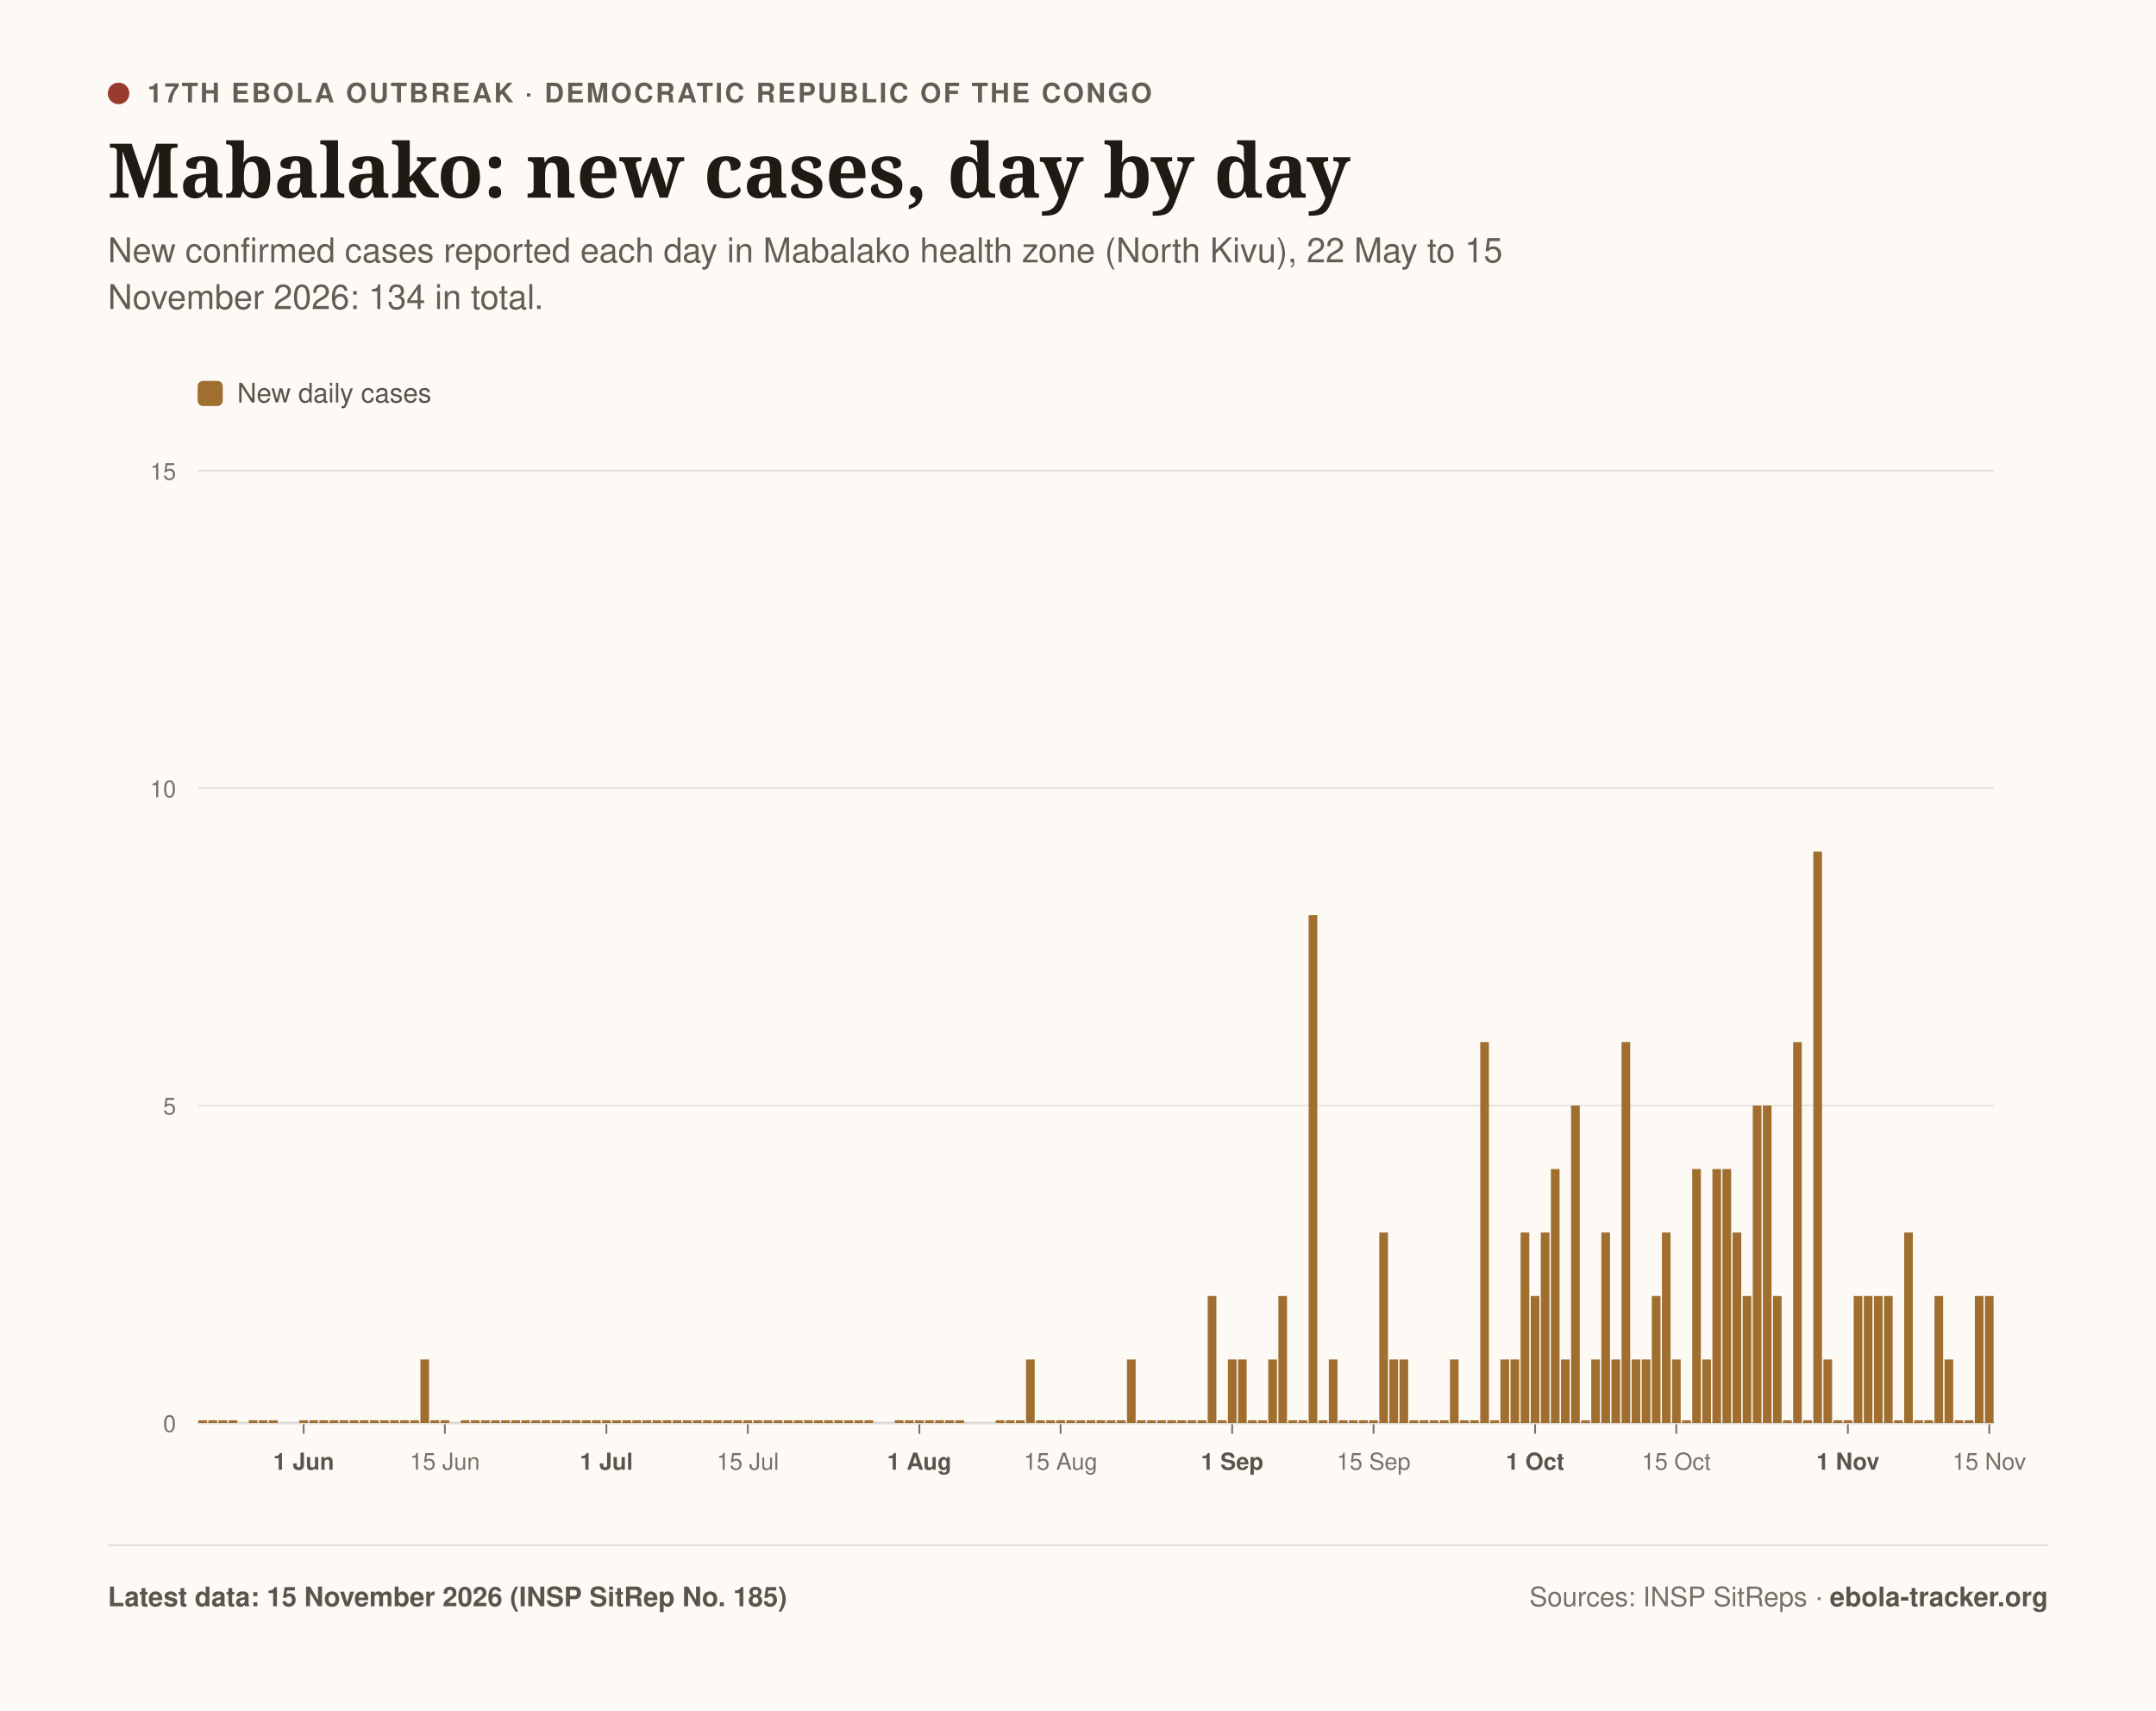
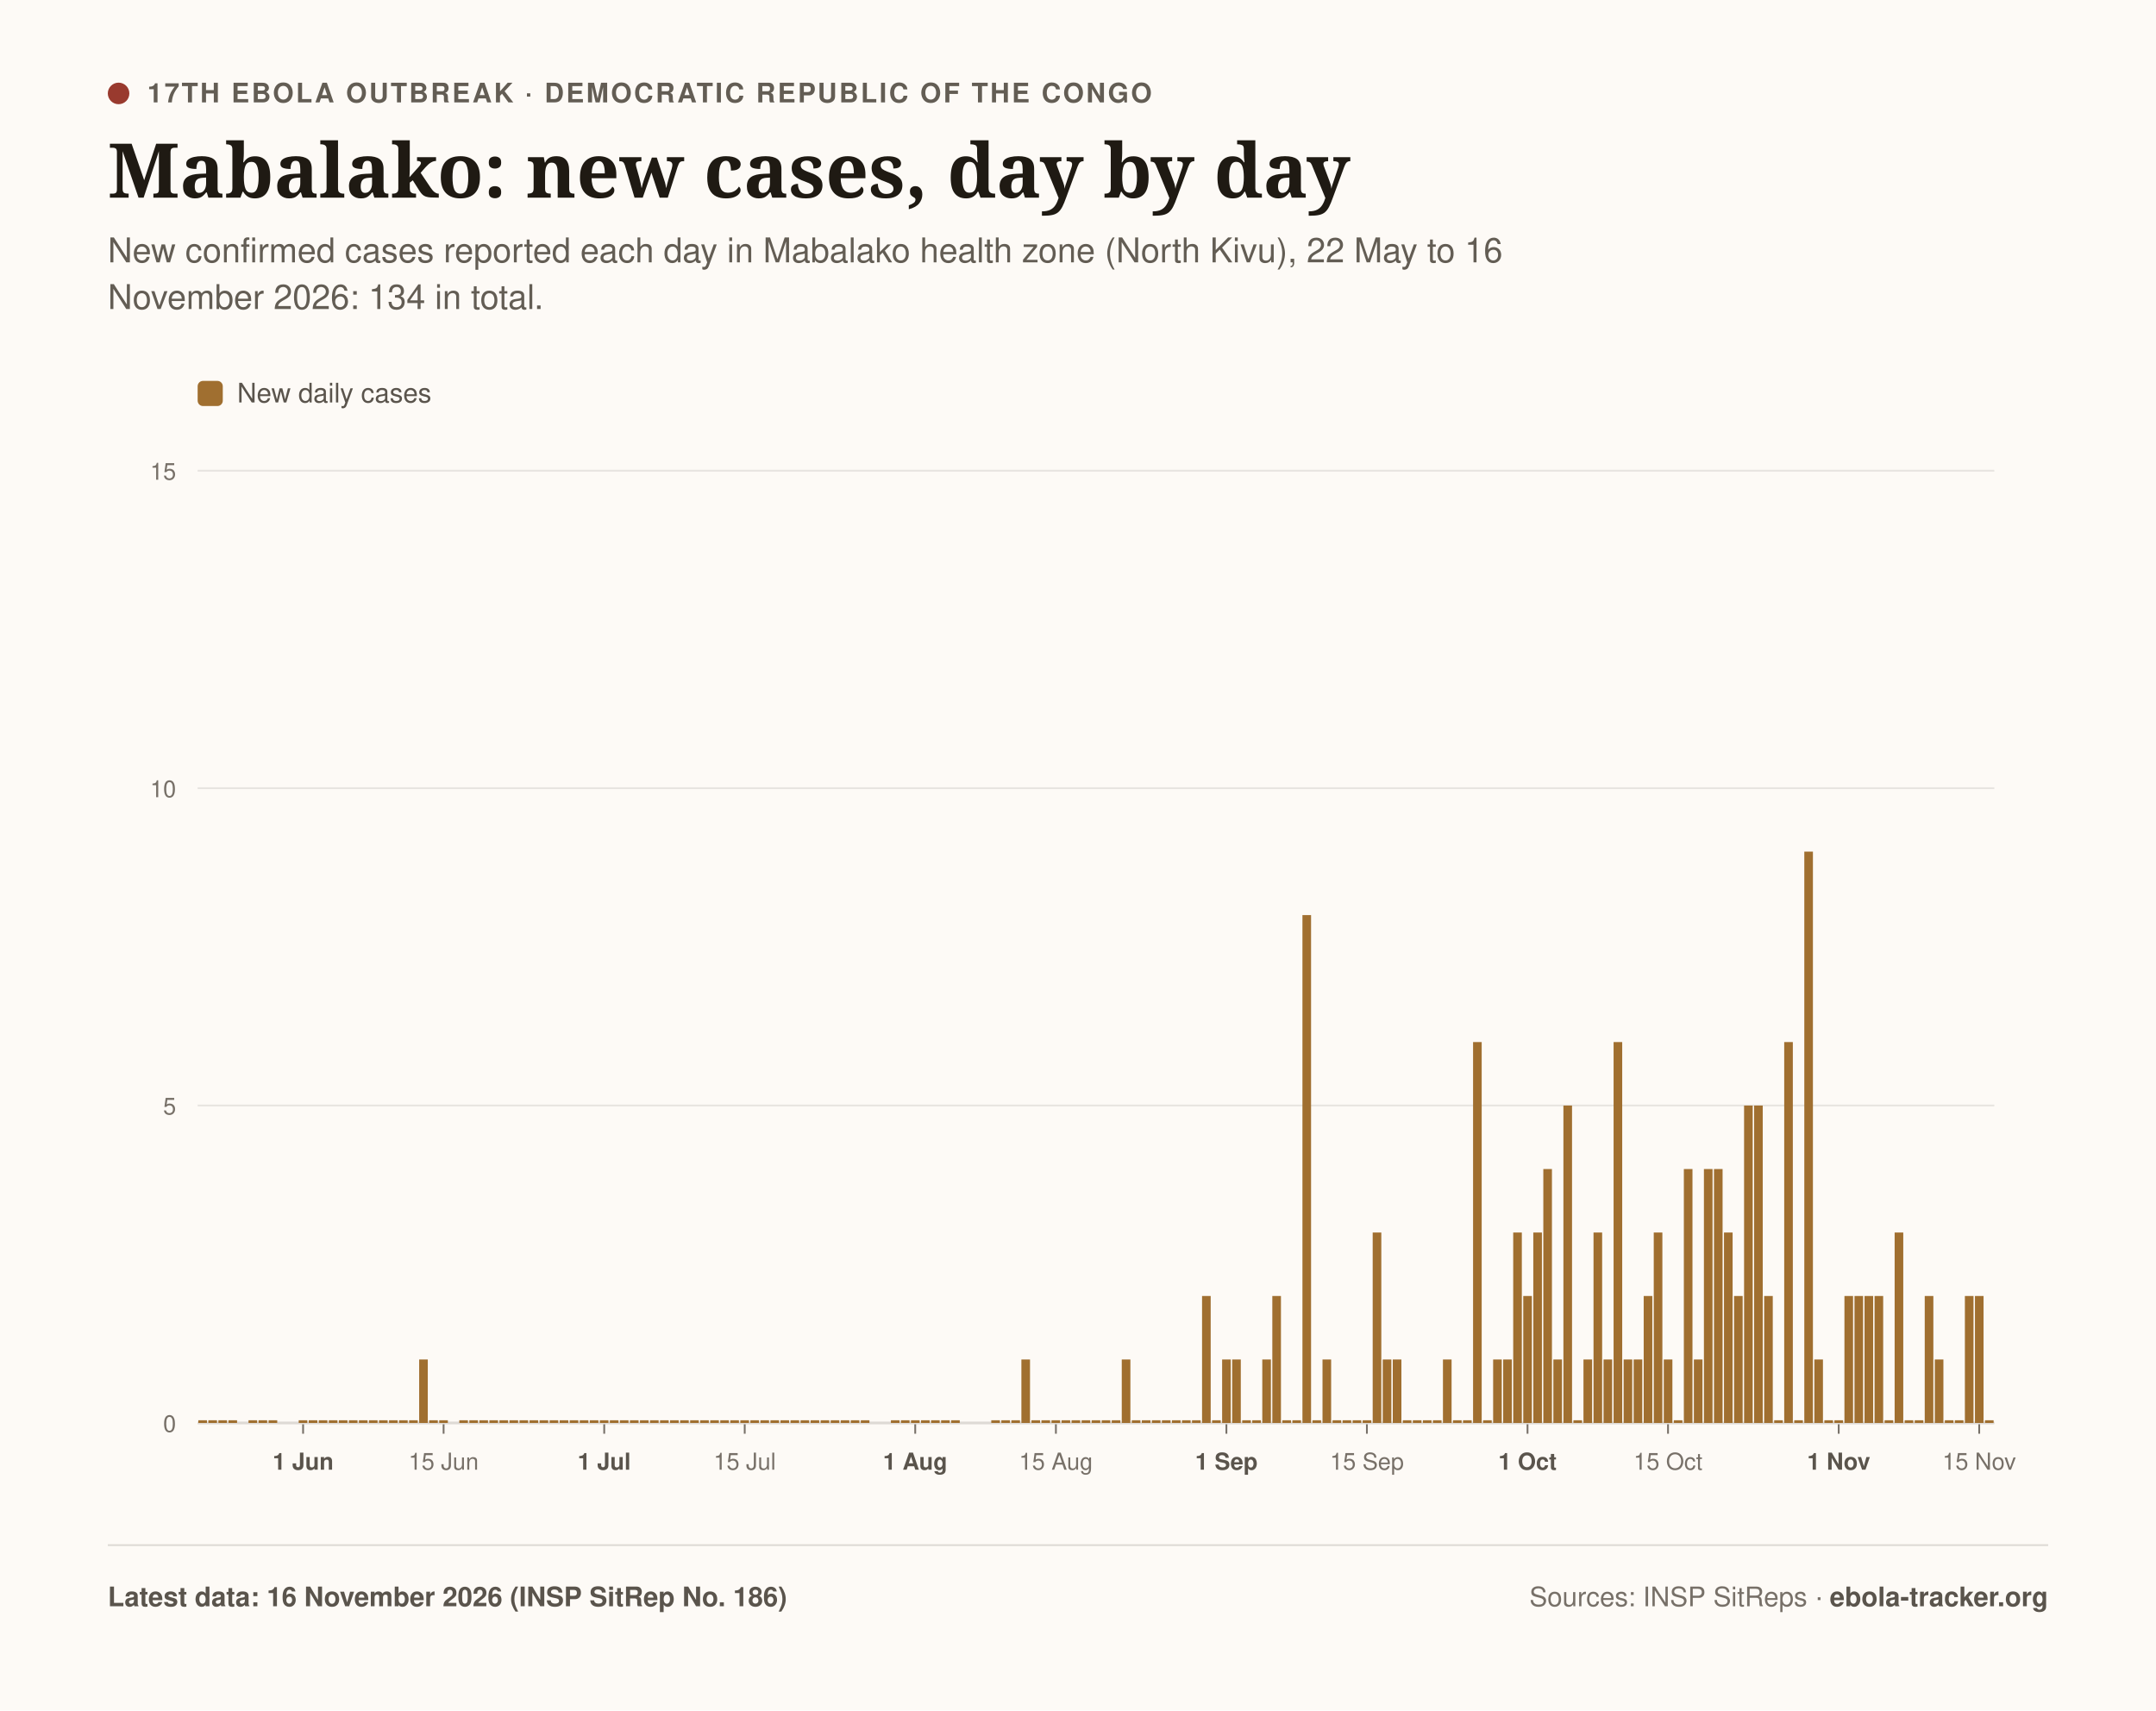
- <svg xmlns="http://www.w3.org/2000/svg" viewBox="0 0 1200 952" role="img" aria-label="Mabalako: new cases, day by day. New confirmed cases reported each day in Mabalako health zone (North Kivu), 22 May to 15 November 2026: 134 in total.">
+ <svg xmlns="http://www.w3.org/2000/svg" viewBox="0 0 1200 952" role="img" aria-label="Mabalako: new cases, day by day. New confirmed cases reported each day in Mabalako health zone (North Kivu), 22 May to 16 November 2026: 134 in total.">
  <rect width="1200" height="952" fill="#FDFAF6" />
  <circle cx="66" cy="52" r="6" fill="#993A2E" />
  <text x="82.0" y="57.0" font-family="'Public Sans',Helvetica,Arial,sans-serif" font-size="15" font-weight="700" fill="#635D54" text-anchor="start" letter-spacing=".08em">17TH EBOLA OUTBREAK · DEMOCRATIC REPUBLIC OF THE CONGO</text>
  <text x="60.0" y="110.0" font-family="'Source Serif 4',Georgia,serif" font-size="42" font-weight="600" fill="#1F1A13" text-anchor="start">Mabalako: new cases, day by day</text>
-   <text x="60.0" y="146.0" font-family="'Public Sans',Helvetica,Arial,sans-serif" font-size="19" font-weight="400" fill="#635D54" text-anchor="start">New confirmed cases reported each day in Mabalako health zone (North Kivu), 22 May to 15</text>
+   <text x="60.0" y="146.0" font-family="'Public Sans',Helvetica,Arial,sans-serif" font-size="19" font-weight="400" fill="#635D54" text-anchor="start">New confirmed cases reported each day in Mabalako health zone (North Kivu), 22 May to 16</text>
  <text x="60.0" y="172.0" font-family="'Public Sans',Helvetica,Arial,sans-serif" font-size="19" font-weight="400" fill="#635D54" text-anchor="start">November 2026: 134 in total.</text>
  <rect x="110" y="212" width="14" height="14" rx="3" fill="#A06F30" />
  <text x="132.0" y="224.0" font-family="'Public Sans',Helvetica,Arial,sans-serif" font-size="15" font-weight="400" fill="#5A544C" text-anchor="start">New daily cases</text>
  <line x1="110" x2="1110" y1="792.0" y2="792.0" stroke="#E7E4E0" />
  <text x="98.0" y="797.0" font-family="'Public Sans',Helvetica,Arial,sans-serif" font-size="13" font-weight="400" fill="#777068" text-anchor="end">0</text>
  <line x1="110" x2="1110" y1="615.3" y2="615.3" stroke="#E7E4E0" />
  <text x="98.0" y="620.3" font-family="'Public Sans',Helvetica,Arial,sans-serif" font-size="13" font-weight="400" fill="#777068" text-anchor="end">5</text>
  <line x1="110" x2="1110" y1="438.7" y2="438.7" stroke="#E7E4E0" />
  <text x="98.0" y="443.7" font-family="'Public Sans',Helvetica,Arial,sans-serif" font-size="13" font-weight="400" fill="#777068" text-anchor="end">10</text>
  <line x1="110" x2="1110" y1="262.0" y2="262.0" stroke="#E7E4E0" />
  <text x="98.0" y="267.0" font-family="'Public Sans',Helvetica,Arial,sans-serif" font-size="13" font-weight="400" fill="#777068" text-anchor="end">15</text>
-   <line x1="169.0" x2="169.0" y1="792" y2="798" stroke="#777068" />
-   <text x="169.0" y="818.0" font-family="'Public Sans',Helvetica,Arial,sans-serif" font-size="13" font-weight="600" fill="#5A544C" text-anchor="middle">1 Jun</text>
-   <line x1="247.6" x2="247.6" y1="792" y2="798" stroke="#777068" />
-   <text x="247.6" y="818.0" font-family="'Public Sans',Helvetica,Arial,sans-serif" font-size="13" font-weight="400" fill="#777068" text-anchor="middle">15 Jun</text>
-   <line x1="337.5" x2="337.5" y1="792" y2="798" stroke="#777068" />
-   <text x="337.5" y="818.0" font-family="'Public Sans',Helvetica,Arial,sans-serif" font-size="13" font-weight="600" fill="#5A544C" text-anchor="middle">1 Jul</text>
-   <line x1="416.2" x2="416.2" y1="792" y2="798" stroke="#777068" />
-   <text x="416.2" y="818.0" font-family="'Public Sans',Helvetica,Arial,sans-serif" font-size="13" font-weight="400" fill="#777068" text-anchor="middle">15 Jul</text>
-   <line x1="511.7" x2="511.7" y1="792" y2="798" stroke="#777068" />
-   <text x="511.7" y="818.0" font-family="'Public Sans',Helvetica,Arial,sans-serif" font-size="13" font-weight="600" fill="#5A544C" text-anchor="middle">1 Aug</text>
-   <line x1="590.3" x2="590.3" y1="792" y2="798" stroke="#777068" />
-   <text x="590.3" y="818.0" font-family="'Public Sans',Helvetica,Arial,sans-serif" font-size="13" font-weight="400" fill="#777068" text-anchor="middle">15 Aug</text>
-   <line x1="685.8" x2="685.8" y1="792" y2="798" stroke="#777068" />
-   <text x="685.8" y="818.0" font-family="'Public Sans',Helvetica,Arial,sans-serif" font-size="13" font-weight="600" fill="#5A544C" text-anchor="middle">1 Sep</text>
-   <line x1="764.5" x2="764.5" y1="792" y2="798" stroke="#777068" />
-   <text x="764.5" y="818.0" font-family="'Public Sans',Helvetica,Arial,sans-serif" font-size="13" font-weight="400" fill="#777068" text-anchor="middle">15 Sep</text>
-   <line x1="854.4" x2="854.4" y1="792" y2="798" stroke="#777068" />
-   <text x="854.4" y="818.0" font-family="'Public Sans',Helvetica,Arial,sans-serif" font-size="13" font-weight="600" fill="#5A544C" text-anchor="middle">1 Oct</text>
-   <line x1="933.0" x2="933.0" y1="792" y2="798" stroke="#777068" />
-   <text x="933.0" y="818.0" font-family="'Public Sans',Helvetica,Arial,sans-serif" font-size="13" font-weight="400" fill="#777068" text-anchor="middle">15 Oct</text>
-   <line x1="1028.5" x2="1028.5" y1="792" y2="798" stroke="#777068" />
-   <text x="1028.5" y="818.0" font-family="'Public Sans',Helvetica,Arial,sans-serif" font-size="13" font-weight="600" fill="#5A544C" text-anchor="middle">1 Nov</text>
-   <line x1="1107.2" x2="1107.2" y1="792" y2="798" stroke="#777068" />
-   <text x="1107.2" y="818.0" font-family="'Public Sans',Helvetica,Arial,sans-serif" font-size="13" font-weight="400" fill="#777068" text-anchor="middle">15 Nov</text>
+   <line x1="168.7" x2="168.7" y1="792" y2="798" stroke="#777068" />
+   <text x="168.7" y="818.0" font-family="'Public Sans',Helvetica,Arial,sans-serif" font-size="13" font-weight="600" fill="#5A544C" text-anchor="middle">1 Jun</text>
+   <line x1="246.9" x2="246.9" y1="792" y2="798" stroke="#777068" />
+   <text x="246.9" y="818.0" font-family="'Public Sans',Helvetica,Arial,sans-serif" font-size="13" font-weight="400" fill="#777068" text-anchor="middle">15 Jun</text>
+   <line x1="336.3" x2="336.3" y1="792" y2="798" stroke="#777068" />
+   <text x="336.3" y="818.0" font-family="'Public Sans',Helvetica,Arial,sans-serif" font-size="13" font-weight="600" fill="#5A544C" text-anchor="middle">1 Jul</text>
+   <line x1="414.5" x2="414.5" y1="792" y2="798" stroke="#777068" />
+   <text x="414.5" y="818.0" font-family="'Public Sans',Helvetica,Arial,sans-serif" font-size="13" font-weight="400" fill="#777068" text-anchor="middle">15 Jul</text>
+   <line x1="509.4" x2="509.4" y1="792" y2="798" stroke="#777068" />
+   <text x="509.4" y="818.0" font-family="'Public Sans',Helvetica,Arial,sans-serif" font-size="13" font-weight="600" fill="#5A544C" text-anchor="middle">1 Aug</text>
+   <line x1="587.7" x2="587.7" y1="792" y2="798" stroke="#777068" />
+   <text x="587.7" y="818.0" font-family="'Public Sans',Helvetica,Arial,sans-serif" font-size="13" font-weight="400" fill="#777068" text-anchor="middle">15 Aug</text>
+   <line x1="682.6" x2="682.6" y1="792" y2="798" stroke="#777068" />
+   <text x="682.6" y="818.0" font-family="'Public Sans',Helvetica,Arial,sans-serif" font-size="13" font-weight="600" fill="#5A544C" text-anchor="middle">1 Sep</text>
+   <line x1="760.8" x2="760.8" y1="792" y2="798" stroke="#777068" />
+   <text x="760.8" y="818.0" font-family="'Public Sans',Helvetica,Arial,sans-serif" font-size="13" font-weight="400" fill="#777068" text-anchor="middle">15 Sep</text>
+   <line x1="850.2" x2="850.2" y1="792" y2="798" stroke="#777068" />
+   <text x="850.2" y="818.0" font-family="'Public Sans',Helvetica,Arial,sans-serif" font-size="13" font-weight="600" fill="#5A544C" text-anchor="middle">1 Oct</text>
+   <line x1="928.4" x2="928.4" y1="792" y2="798" stroke="#777068" />
+   <text x="928.4" y="818.0" font-family="'Public Sans',Helvetica,Arial,sans-serif" font-size="13" font-weight="400" fill="#777068" text-anchor="middle">15 Oct</text>
+   <line x1="1023.4" x2="1023.4" y1="792" y2="798" stroke="#777068" />
+   <text x="1023.4" y="818.0" font-family="'Public Sans',Helvetica,Arial,sans-serif" font-size="13" font-weight="600" fill="#5A544C" text-anchor="middle">1 Nov</text>
+   <line x1="1101.6" x2="1101.6" y1="792" y2="798" stroke="#777068" />
+   <text x="1101.6" y="818.0" font-family="'Public Sans',Helvetica,Arial,sans-serif" font-size="13" font-weight="400" fill="#777068" text-anchor="middle">15 Nov</text>
  <line x1="110" x2="1110" y1="792" y2="792" stroke="#DEDAD5" stroke-width="1.5" />
-   <rect x="110.39" y="790.50" width="4.83" height="1.50" fill="#A06F30" />
-   <rect x="116.01" y="790.50" width="4.83" height="1.50" fill="#A06F30" />
-   <rect x="121.63" y="790.50" width="4.83" height="1.50" fill="#A06F30" />
-   <rect x="127.25" y="790.50" width="4.83" height="1.50" fill="#A06F30" />
-   <rect x="138.48" y="790.50" width="4.83" height="1.50" fill="#A06F30" />
-   <rect x="144.10" y="790.50" width="4.83" height="1.50" fill="#A06F30" />
-   <rect x="149.72" y="790.50" width="4.83" height="1.50" fill="#A06F30" />
-   <rect x="166.57" y="790.50" width="4.83" height="1.50" fill="#A06F30" />
-   <rect x="172.19" y="790.50" width="4.83" height="1.50" fill="#A06F30" />
-   <rect x="177.81" y="790.50" width="4.83" height="1.50" fill="#A06F30" />
-   <rect x="183.43" y="790.50" width="4.83" height="1.50" fill="#A06F30" />
-   <rect x="189.04" y="790.50" width="4.83" height="1.50" fill="#A06F30" />
-   <rect x="194.66" y="790.50" width="4.83" height="1.50" fill="#A06F30" />
-   <rect x="200.28" y="790.50" width="4.83" height="1.50" fill="#A06F30" />
-   <rect x="205.90" y="790.50" width="4.83" height="1.50" fill="#A06F30" />
-   <rect x="211.52" y="790.50" width="4.83" height="1.50" fill="#A06F30" />
-   <rect x="217.13" y="790.50" width="4.83" height="1.50" fill="#A06F30" />
-   <rect x="222.75" y="790.50" width="4.83" height="1.50" fill="#A06F30" />
-   <rect x="228.37" y="790.50" width="4.83" height="1.50" fill="#A06F30" />
-   <rect x="233.99" y="756.67" width="4.83" height="35.33" fill="#A06F30" />
-   <rect x="239.61" y="790.50" width="4.83" height="1.50" fill="#A06F30" />
-   <rect x="245.22" y="790.50" width="4.83" height="1.50" fill="#A06F30" />
-   <rect x="256.46" y="790.50" width="4.83" height="1.50" fill="#A06F30" />
-   <rect x="262.08" y="790.50" width="4.83" height="1.50" fill="#A06F30" />
-   <rect x="267.70" y="790.50" width="4.83" height="1.50" fill="#A06F30" />
-   <rect x="273.31" y="790.50" width="4.83" height="1.50" fill="#A06F30" />
-   <rect x="278.93" y="790.50" width="4.83" height="1.50" fill="#A06F30" />
-   <rect x="284.55" y="790.50" width="4.83" height="1.50" fill="#A06F30" />
-   <rect x="290.17" y="790.50" width="4.83" height="1.50" fill="#A06F30" />
-   <rect x="295.79" y="790.50" width="4.83" height="1.50" fill="#A06F30" />
-   <rect x="301.40" y="790.50" width="4.83" height="1.50" fill="#A06F30" />
-   <rect x="307.02" y="790.50" width="4.83" height="1.50" fill="#A06F30" />
-   <rect x="312.64" y="790.50" width="4.83" height="1.50" fill="#A06F30" />
-   <rect x="318.26" y="790.50" width="4.83" height="1.50" fill="#A06F30" />
-   <rect x="323.88" y="790.50" width="4.83" height="1.50" fill="#A06F30" />
-   <rect x="329.49" y="790.50" width="4.83" height="1.50" fill="#A06F30" />
-   <rect x="335.11" y="790.50" width="4.83" height="1.50" fill="#A06F30" />
-   <rect x="340.73" y="790.50" width="4.83" height="1.50" fill="#A06F30" />
-   <rect x="346.35" y="790.50" width="4.83" height="1.50" fill="#A06F30" />
-   <rect x="351.97" y="790.50" width="4.83" height="1.50" fill="#A06F30" />
-   <rect x="357.58" y="790.50" width="4.83" height="1.50" fill="#A06F30" />
-   <rect x="363.20" y="790.50" width="4.83" height="1.50" fill="#A06F30" />
-   <rect x="368.82" y="790.50" width="4.83" height="1.50" fill="#A06F30" />
-   <rect x="374.44" y="790.50" width="4.83" height="1.50" fill="#A06F30" />
-   <rect x="380.06" y="790.50" width="4.83" height="1.50" fill="#A06F30" />
-   <rect x="385.67" y="790.50" width="4.83" height="1.50" fill="#A06F30" />
-   <rect x="391.29" y="790.50" width="4.83" height="1.50" fill="#A06F30" />
-   <rect x="396.91" y="790.50" width="4.83" height="1.50" fill="#A06F30" />
-   <rect x="402.53" y="790.50" width="4.83" height="1.50" fill="#A06F30" />
-   <rect x="408.15" y="790.50" width="4.83" height="1.50" fill="#A06F30" />
-   <rect x="413.76" y="790.50" width="4.83" height="1.50" fill="#A06F30" />
-   <rect x="419.38" y="790.50" width="4.83" height="1.50" fill="#A06F30" />
-   <rect x="425.00" y="790.50" width="4.83" height="1.50" fill="#A06F30" />
-   <rect x="430.62" y="790.50" width="4.83" height="1.50" fill="#A06F30" />
-   <rect x="436.24" y="790.50" width="4.83" height="1.50" fill="#A06F30" />
-   <rect x="441.85" y="790.50" width="4.83" height="1.50" fill="#A06F30" />
-   <rect x="447.47" y="790.50" width="4.83" height="1.50" fill="#A06F30" />
-   <rect x="453.09" y="790.50" width="4.83" height="1.50" fill="#A06F30" />
-   <rect x="458.71" y="790.50" width="4.83" height="1.50" fill="#A06F30" />
-   <rect x="464.33" y="790.50" width="4.83" height="1.50" fill="#A06F30" />
-   <rect x="469.94" y="790.50" width="4.83" height="1.50" fill="#A06F30" />
-   <rect x="475.56" y="790.50" width="4.83" height="1.50" fill="#A06F30" />
-   <rect x="481.18" y="790.50" width="4.83" height="1.50" fill="#A06F30" />
-   <rect x="498.03" y="790.50" width="4.83" height="1.50" fill="#A06F30" />
-   <rect x="503.65" y="790.50" width="4.83" height="1.50" fill="#A06F30" />
-   <rect x="509.27" y="790.50" width="4.83" height="1.50" fill="#A06F30" />
-   <rect x="514.89" y="790.50" width="4.83" height="1.50" fill="#A06F30" />
-   <rect x="520.51" y="790.50" width="4.83" height="1.50" fill="#A06F30" />
-   <rect x="526.12" y="790.50" width="4.83" height="1.50" fill="#A06F30" />
-   <rect x="531.74" y="790.50" width="4.83" height="1.50" fill="#A06F30" />
-   <rect x="554.21" y="790.50" width="4.83" height="1.50" fill="#A06F30" />
-   <rect x="559.83" y="790.50" width="4.83" height="1.50" fill="#A06F30" />
-   <rect x="565.45" y="790.50" width="4.83" height="1.50" fill="#A06F30" />
-   <rect x="571.07" y="756.67" width="4.83" height="35.33" fill="#A06F30" />
-   <rect x="576.69" y="790.50" width="4.83" height="1.50" fill="#A06F30" />
-   <rect x="582.30" y="790.50" width="4.83" height="1.50" fill="#A06F30" />
-   <rect x="587.92" y="790.50" width="4.83" height="1.50" fill="#A06F30" />
-   <rect x="593.54" y="790.50" width="4.83" height="1.50" fill="#A06F30" />
-   <rect x="599.16" y="790.50" width="4.83" height="1.50" fill="#A06F30" />
-   <rect x="604.78" y="790.50" width="4.83" height="1.50" fill="#A06F30" />
-   <rect x="610.39" y="790.50" width="4.83" height="1.50" fill="#A06F30" />
-   <rect x="616.01" y="790.50" width="4.83" height="1.50" fill="#A06F30" />
-   <rect x="621.63" y="790.50" width="4.83" height="1.50" fill="#A06F30" />
-   <rect x="627.25" y="756.67" width="4.83" height="35.33" fill="#A06F30" />
-   <rect x="632.87" y="790.50" width="4.83" height="1.50" fill="#A06F30" />
-   <rect x="638.48" y="790.50" width="4.83" height="1.50" fill="#A06F30" />
-   <rect x="644.10" y="790.50" width="4.83" height="1.50" fill="#A06F30" />
-   <rect x="649.72" y="790.50" width="4.83" height="1.50" fill="#A06F30" />
-   <rect x="655.34" y="790.50" width="4.83" height="1.50" fill="#A06F30" />
-   <rect x="660.96" y="790.50" width="4.83" height="1.50" fill="#A06F30" />
-   <rect x="666.57" y="790.50" width="4.83" height="1.50" fill="#A06F30" />
-   <rect x="672.19" y="721.33" width="4.83" height="70.67" fill="#A06F30" />
-   <rect x="677.81" y="790.50" width="4.83" height="1.50" fill="#A06F30" />
-   <rect x="683.43" y="756.67" width="4.83" height="35.33" fill="#A06F30" />
-   <rect x="689.04" y="756.67" width="4.83" height="35.33" fill="#A06F30" />
-   <rect x="694.66" y="790.50" width="4.83" height="1.50" fill="#A06F30" />
-   <rect x="700.28" y="790.50" width="4.83" height="1.50" fill="#A06F30" />
-   <rect x="705.90" y="756.67" width="4.83" height="35.33" fill="#A06F30" />
-   <rect x="711.52" y="721.33" width="4.83" height="70.67" fill="#A06F30" />
-   <rect x="717.13" y="790.50" width="4.83" height="1.50" fill="#A06F30" />
-   <rect x="722.75" y="790.50" width="4.83" height="1.50" fill="#A06F30" />
-   <rect x="728.37" y="509.33" width="4.83" height="282.67" fill="#A06F30" />
-   <rect x="733.99" y="790.50" width="4.83" height="1.50" fill="#A06F30" />
-   <rect x="739.61" y="756.67" width="4.83" height="35.33" fill="#A06F30" />
-   <rect x="745.22" y="790.50" width="4.83" height="1.50" fill="#A06F30" />
-   <rect x="750.84" y="790.50" width="4.83" height="1.50" fill="#A06F30" />
-   <rect x="756.46" y="790.50" width="4.83" height="1.50" fill="#A06F30" />
-   <rect x="762.08" y="790.50" width="4.83" height="1.50" fill="#A06F30" />
-   <rect x="767.70" y="686.00" width="4.83" height="106.00" fill="#A06F30" />
-   <rect x="773.31" y="756.67" width="4.83" height="35.33" fill="#A06F30" />
-   <rect x="778.93" y="756.67" width="4.83" height="35.33" fill="#A06F30" />
-   <rect x="784.55" y="790.50" width="4.83" height="1.50" fill="#A06F30" />
-   <rect x="790.17" y="790.50" width="4.83" height="1.50" fill="#A06F30" />
-   <rect x="795.79" y="790.50" width="4.83" height="1.50" fill="#A06F30" />
-   <rect x="801.40" y="790.50" width="4.83" height="1.50" fill="#A06F30" />
-   <rect x="807.02" y="756.67" width="4.83" height="35.33" fill="#A06F30" />
-   <rect x="812.64" y="790.50" width="4.83" height="1.50" fill="#A06F30" />
-   <rect x="818.26" y="790.50" width="4.83" height="1.50" fill="#A06F30" />
-   <rect x="823.88" y="580.00" width="4.83" height="212.00" fill="#A06F30" />
-   <rect x="829.49" y="790.50" width="4.83" height="1.50" fill="#A06F30" />
-   <rect x="835.11" y="756.67" width="4.83" height="35.33" fill="#A06F30" />
-   <rect x="840.73" y="756.67" width="4.83" height="35.33" fill="#A06F30" />
-   <rect x="846.35" y="686.00" width="4.83" height="106.00" fill="#A06F30" />
-   <rect x="851.97" y="721.33" width="4.83" height="70.67" fill="#A06F30" />
-   <rect x="857.58" y="686.00" width="4.83" height="106.00" fill="#A06F30" />
-   <rect x="863.20" y="650.67" width="4.83" height="141.33" fill="#A06F30" />
-   <rect x="868.82" y="756.67" width="4.83" height="35.33" fill="#A06F30" />
-   <rect x="874.44" y="615.33" width="4.83" height="176.67" fill="#A06F30" />
-   <rect x="880.06" y="790.50" width="4.83" height="1.50" fill="#A06F30" />
-   <rect x="885.67" y="756.67" width="4.83" height="35.33" fill="#A06F30" />
-   <rect x="891.29" y="686.00" width="4.83" height="106.00" fill="#A06F30" />
-   <rect x="896.91" y="756.67" width="4.83" height="35.33" fill="#A06F30" />
-   <rect x="902.53" y="580.00" width="4.83" height="212.00" fill="#A06F30" />
-   <rect x="908.15" y="756.67" width="4.83" height="35.33" fill="#A06F30" />
-   <rect x="913.76" y="756.67" width="4.83" height="35.33" fill="#A06F30" />
-   <rect x="919.38" y="721.33" width="4.83" height="70.67" fill="#A06F30" />
-   <rect x="925.00" y="686.00" width="4.83" height="106.00" fill="#A06F30" />
-   <rect x="930.62" y="756.67" width="4.83" height="35.33" fill="#A06F30" />
-   <rect x="936.24" y="790.50" width="4.83" height="1.50" fill="#A06F30" />
-   <rect x="941.85" y="650.67" width="4.83" height="141.33" fill="#A06F30" />
-   <rect x="947.47" y="756.67" width="4.83" height="35.33" fill="#A06F30" />
-   <rect x="953.09" y="650.67" width="4.83" height="141.33" fill="#A06F30" />
-   <rect x="958.71" y="650.67" width="4.83" height="141.33" fill="#A06F30" />
-   <rect x="964.33" y="686.00" width="4.83" height="106.00" fill="#A06F30" />
-   <rect x="969.94" y="721.33" width="4.83" height="70.67" fill="#A06F30" />
-   <rect x="975.56" y="615.33" width="4.83" height="176.67" fill="#A06F30" />
-   <rect x="981.18" y="615.33" width="4.83" height="176.67" fill="#A06F30" />
-   <rect x="986.80" y="721.33" width="4.83" height="70.67" fill="#A06F30" />
-   <rect x="992.42" y="790.50" width="4.83" height="1.50" fill="#A06F30" />
-   <rect x="998.03" y="580.00" width="4.83" height="212.00" fill="#A06F30" />
-   <rect x="1003.65" y="790.50" width="4.83" height="1.50" fill="#A06F30" />
-   <rect x="1009.27" y="474.00" width="4.83" height="318.00" fill="#A06F30" />
-   <rect x="1014.89" y="756.67" width="4.83" height="35.33" fill="#A06F30" />
-   <rect x="1020.51" y="790.50" width="4.83" height="1.50" fill="#A06F30" />
-   <rect x="1026.12" y="790.50" width="4.83" height="1.50" fill="#A06F30" />
-   <rect x="1031.74" y="721.33" width="4.83" height="70.67" fill="#A06F30" />
-   <rect x="1037.36" y="721.33" width="4.83" height="70.67" fill="#A06F30" />
-   <rect x="1042.98" y="721.33" width="4.83" height="70.67" fill="#A06F30" />
-   <rect x="1048.60" y="721.33" width="4.83" height="70.67" fill="#A06F30" />
-   <rect x="1054.21" y="790.50" width="4.83" height="1.50" fill="#A06F30" />
-   <rect x="1059.83" y="686.00" width="4.83" height="106.00" fill="#A06F30" />
-   <rect x="1065.45" y="790.50" width="4.83" height="1.50" fill="#A06F30" />
-   <rect x="1071.07" y="790.50" width="4.83" height="1.50" fill="#A06F30" />
-   <rect x="1076.69" y="721.33" width="4.83" height="70.67" fill="#A06F30" />
-   <rect x="1082.30" y="756.67" width="4.83" height="35.33" fill="#A06F30" />
-   <rect x="1087.92" y="790.50" width="4.83" height="1.50" fill="#A06F30" />
-   <rect x="1093.54" y="790.50" width="4.83" height="1.50" fill="#A06F30" />
-   <rect x="1099.16" y="721.33" width="4.83" height="70.67" fill="#A06F30" />
-   <rect x="1104.78" y="721.33" width="4.83" height="70.67" fill="#A06F30" />
+   <rect x="110.39" y="790.50" width="4.80" height="1.50" fill="#A06F30" />
+   <rect x="115.98" y="790.50" width="4.80" height="1.50" fill="#A06F30" />
+   <rect x="121.56" y="790.50" width="4.80" height="1.50" fill="#A06F30" />
+   <rect x="127.15" y="790.50" width="4.80" height="1.50" fill="#A06F30" />
+   <rect x="138.32" y="790.50" width="4.80" height="1.50" fill="#A06F30" />
+   <rect x="143.91" y="790.50" width="4.80" height="1.50" fill="#A06F30" />
+   <rect x="149.50" y="790.50" width="4.80" height="1.50" fill="#A06F30" />
+   <rect x="166.26" y="790.50" width="4.80" height="1.50" fill="#A06F30" />
+   <rect x="171.84" y="790.50" width="4.80" height="1.50" fill="#A06F30" />
+   <rect x="177.43" y="790.50" width="4.80" height="1.50" fill="#A06F30" />
+   <rect x="183.02" y="790.50" width="4.80" height="1.50" fill="#A06F30" />
+   <rect x="188.60" y="790.50" width="4.80" height="1.50" fill="#A06F30" />
+   <rect x="194.19" y="790.50" width="4.80" height="1.50" fill="#A06F30" />
+   <rect x="199.78" y="790.50" width="4.80" height="1.50" fill="#A06F30" />
+   <rect x="205.36" y="790.50" width="4.80" height="1.50" fill="#A06F30" />
+   <rect x="210.95" y="790.50" width="4.80" height="1.50" fill="#A06F30" />
+   <rect x="216.54" y="790.50" width="4.80" height="1.50" fill="#A06F30" />
+   <rect x="222.12" y="790.50" width="4.80" height="1.50" fill="#A06F30" />
+   <rect x="227.71" y="790.50" width="4.80" height="1.50" fill="#A06F30" />
+   <rect x="233.30" y="756.67" width="4.80" height="35.33" fill="#A06F30" />
+   <rect x="238.88" y="790.50" width="4.80" height="1.50" fill="#A06F30" />
+   <rect x="244.47" y="790.50" width="4.80" height="1.50" fill="#A06F30" />
+   <rect x="255.64" y="790.50" width="4.80" height="1.50" fill="#A06F30" />
+   <rect x="261.23" y="790.50" width="4.80" height="1.50" fill="#A06F30" />
+   <rect x="266.82" y="790.50" width="4.80" height="1.50" fill="#A06F30" />
+   <rect x="272.40" y="790.50" width="4.80" height="1.50" fill="#A06F30" />
+   <rect x="277.99" y="790.50" width="4.80" height="1.50" fill="#A06F30" />
+   <rect x="283.58" y="790.50" width="4.80" height="1.50" fill="#A06F30" />
+   <rect x="289.16" y="790.50" width="4.80" height="1.50" fill="#A06F30" />
+   <rect x="294.75" y="790.50" width="4.80" height="1.50" fill="#A06F30" />
+   <rect x="300.34" y="790.50" width="4.80" height="1.50" fill="#A06F30" />
+   <rect x="305.92" y="790.50" width="4.80" height="1.50" fill="#A06F30" />
+   <rect x="311.51" y="790.50" width="4.80" height="1.50" fill="#A06F30" />
+   <rect x="317.09" y="790.50" width="4.80" height="1.50" fill="#A06F30" />
+   <rect x="322.68" y="790.50" width="4.80" height="1.50" fill="#A06F30" />
+   <rect x="328.27" y="790.50" width="4.80" height="1.50" fill="#A06F30" />
+   <rect x="333.85" y="790.50" width="4.80" height="1.50" fill="#A06F30" />
+   <rect x="339.44" y="790.50" width="4.80" height="1.50" fill="#A06F30" />
+   <rect x="345.03" y="790.50" width="4.80" height="1.50" fill="#A06F30" />
+   <rect x="350.61" y="790.50" width="4.80" height="1.50" fill="#A06F30" />
+   <rect x="356.20" y="790.50" width="4.80" height="1.50" fill="#A06F30" />
+   <rect x="361.79" y="790.50" width="4.80" height="1.50" fill="#A06F30" />
+   <rect x="367.37" y="790.50" width="4.80" height="1.50" fill="#A06F30" />
+   <rect x="372.96" y="790.50" width="4.80" height="1.50" fill="#A06F30" />
+   <rect x="378.55" y="790.50" width="4.80" height="1.50" fill="#A06F30" />
+   <rect x="384.13" y="790.50" width="4.80" height="1.50" fill="#A06F30" />
+   <rect x="389.72" y="790.50" width="4.80" height="1.50" fill="#A06F30" />
+   <rect x="395.31" y="790.50" width="4.80" height="1.50" fill="#A06F30" />
+   <rect x="400.89" y="790.50" width="4.80" height="1.50" fill="#A06F30" />
+   <rect x="406.48" y="790.50" width="4.80" height="1.50" fill="#A06F30" />
+   <rect x="412.07" y="790.50" width="4.80" height="1.50" fill="#A06F30" />
+   <rect x="417.65" y="790.50" width="4.80" height="1.50" fill="#A06F30" />
+   <rect x="423.24" y="790.50" width="4.80" height="1.50" fill="#A06F30" />
+   <rect x="428.83" y="790.50" width="4.80" height="1.50" fill="#A06F30" />
+   <rect x="434.41" y="790.50" width="4.80" height="1.50" fill="#A06F30" />
+   <rect x="440.00" y="790.50" width="4.80" height="1.50" fill="#A06F30" />
+   <rect x="445.59" y="790.50" width="4.80" height="1.50" fill="#A06F30" />
+   <rect x="451.17" y="790.50" width="4.80" height="1.50" fill="#A06F30" />
+   <rect x="456.76" y="790.50" width="4.80" height="1.50" fill="#A06F30" />
+   <rect x="462.35" y="790.50" width="4.80" height="1.50" fill="#A06F30" />
+   <rect x="467.93" y="790.50" width="4.80" height="1.50" fill="#A06F30" />
+   <rect x="473.52" y="790.50" width="4.80" height="1.50" fill="#A06F30" />
+   <rect x="479.11" y="790.50" width="4.80" height="1.50" fill="#A06F30" />
+   <rect x="495.87" y="790.50" width="4.80" height="1.50" fill="#A06F30" />
+   <rect x="501.45" y="790.50" width="4.80" height="1.50" fill="#A06F30" />
+   <rect x="507.04" y="790.50" width="4.80" height="1.50" fill="#A06F30" />
+   <rect x="512.63" y="790.50" width="4.80" height="1.50" fill="#A06F30" />
+   <rect x="518.21" y="790.50" width="4.80" height="1.50" fill="#A06F30" />
+   <rect x="523.80" y="790.50" width="4.80" height="1.50" fill="#A06F30" />
+   <rect x="529.39" y="790.50" width="4.80" height="1.50" fill="#A06F30" />
+   <rect x="551.73" y="790.50" width="4.80" height="1.50" fill="#A06F30" />
+   <rect x="557.32" y="790.50" width="4.80" height="1.50" fill="#A06F30" />
+   <rect x="562.91" y="790.50" width="4.80" height="1.50" fill="#A06F30" />
+   <rect x="568.49" y="756.67" width="4.80" height="35.33" fill="#A06F30" />
+   <rect x="574.08" y="790.50" width="4.80" height="1.50" fill="#A06F30" />
+   <rect x="579.66" y="790.50" width="4.80" height="1.50" fill="#A06F30" />
+   <rect x="585.25" y="790.50" width="4.80" height="1.50" fill="#A06F30" />
+   <rect x="590.84" y="790.50" width="4.80" height="1.50" fill="#A06F30" />
+   <rect x="596.42" y="790.50" width="4.80" height="1.50" fill="#A06F30" />
+   <rect x="602.01" y="790.50" width="4.80" height="1.50" fill="#A06F30" />
+   <rect x="607.60" y="790.50" width="4.80" height="1.50" fill="#A06F30" />
+   <rect x="613.18" y="790.50" width="4.80" height="1.50" fill="#A06F30" />
+   <rect x="618.77" y="790.50" width="4.80" height="1.50" fill="#A06F30" />
+   <rect x="624.36" y="756.67" width="4.80" height="35.33" fill="#A06F30" />
+   <rect x="629.94" y="790.50" width="4.80" height="1.50" fill="#A06F30" />
+   <rect x="635.53" y="790.50" width="4.80" height="1.50" fill="#A06F30" />
+   <rect x="641.12" y="790.50" width="4.80" height="1.50" fill="#A06F30" />
+   <rect x="646.70" y="790.50" width="4.80" height="1.50" fill="#A06F30" />
+   <rect x="652.29" y="790.50" width="4.80" height="1.50" fill="#A06F30" />
+   <rect x="657.88" y="790.50" width="4.80" height="1.50" fill="#A06F30" />
+   <rect x="663.46" y="790.50" width="4.80" height="1.50" fill="#A06F30" />
+   <rect x="669.05" y="721.33" width="4.80" height="70.67" fill="#A06F30" />
+   <rect x="674.64" y="790.50" width="4.80" height="1.50" fill="#A06F30" />
+   <rect x="680.22" y="756.67" width="4.80" height="35.33" fill="#A06F30" />
+   <rect x="685.81" y="756.67" width="4.80" height="35.33" fill="#A06F30" />
+   <rect x="691.40" y="790.50" width="4.80" height="1.50" fill="#A06F30" />
+   <rect x="696.98" y="790.50" width="4.80" height="1.50" fill="#A06F30" />
+   <rect x="702.57" y="756.67" width="4.80" height="35.33" fill="#A06F30" />
+   <rect x="708.16" y="721.33" width="4.80" height="70.67" fill="#A06F30" />
+   <rect x="713.74" y="790.50" width="4.80" height="1.50" fill="#A06F30" />
+   <rect x="719.33" y="790.50" width="4.80" height="1.50" fill="#A06F30" />
+   <rect x="724.92" y="509.33" width="4.80" height="282.67" fill="#A06F30" />
+   <rect x="730.50" y="790.50" width="4.80" height="1.50" fill="#A06F30" />
+   <rect x="736.09" y="756.67" width="4.80" height="35.33" fill="#A06F30" />
+   <rect x="741.68" y="790.50" width="4.80" height="1.50" fill="#A06F30" />
+   <rect x="747.26" y="790.50" width="4.80" height="1.50" fill="#A06F30" />
+   <rect x="752.85" y="790.50" width="4.80" height="1.50" fill="#A06F30" />
+   <rect x="758.44" y="790.50" width="4.80" height="1.50" fill="#A06F30" />
+   <rect x="764.02" y="686.00" width="4.80" height="106.00" fill="#A06F30" />
+   <rect x="769.61" y="756.67" width="4.80" height="35.33" fill="#A06F30" />
+   <rect x="775.20" y="756.67" width="4.80" height="35.33" fill="#A06F30" />
+   <rect x="780.78" y="790.50" width="4.80" height="1.50" fill="#A06F30" />
+   <rect x="786.37" y="790.50" width="4.80" height="1.50" fill="#A06F30" />
+   <rect x="791.96" y="790.50" width="4.80" height="1.50" fill="#A06F30" />
+   <rect x="797.54" y="790.50" width="4.80" height="1.50" fill="#A06F30" />
+   <rect x="803.13" y="756.67" width="4.80" height="35.33" fill="#A06F30" />
+   <rect x="808.72" y="790.50" width="4.80" height="1.50" fill="#A06F30" />
+   <rect x="814.30" y="790.50" width="4.80" height="1.50" fill="#A06F30" />
+   <rect x="819.89" y="580.00" width="4.80" height="212.00" fill="#A06F30" />
+   <rect x="825.47" y="790.50" width="4.80" height="1.50" fill="#A06F30" />
+   <rect x="831.06" y="756.67" width="4.80" height="35.33" fill="#A06F30" />
+   <rect x="836.65" y="756.67" width="4.80" height="35.33" fill="#A06F30" />
+   <rect x="842.23" y="686.00" width="4.80" height="106.00" fill="#A06F30" />
+   <rect x="847.82" y="721.33" width="4.80" height="70.67" fill="#A06F30" />
+   <rect x="853.41" y="686.00" width="4.80" height="106.00" fill="#A06F30" />
+   <rect x="858.99" y="650.67" width="4.80" height="141.33" fill="#A06F30" />
+   <rect x="864.58" y="756.67" width="4.80" height="35.33" fill="#A06F30" />
+   <rect x="870.17" y="615.33" width="4.80" height="176.67" fill="#A06F30" />
+   <rect x="875.75" y="790.50" width="4.80" height="1.50" fill="#A06F30" />
+   <rect x="881.34" y="756.67" width="4.80" height="35.33" fill="#A06F30" />
+   <rect x="886.93" y="686.00" width="4.80" height="106.00" fill="#A06F30" />
+   <rect x="892.51" y="756.67" width="4.80" height="35.33" fill="#A06F30" />
+   <rect x="898.10" y="580.00" width="4.80" height="212.00" fill="#A06F30" />
+   <rect x="903.69" y="756.67" width="4.80" height="35.33" fill="#A06F30" />
+   <rect x="909.27" y="756.67" width="4.80" height="35.33" fill="#A06F30" />
+   <rect x="914.86" y="721.33" width="4.80" height="70.67" fill="#A06F30" />
+   <rect x="920.45" y="686.00" width="4.80" height="106.00" fill="#A06F30" />
+   <rect x="926.03" y="756.67" width="4.80" height="35.33" fill="#A06F30" />
+   <rect x="931.62" y="790.50" width="4.80" height="1.50" fill="#A06F30" />
+   <rect x="937.21" y="650.67" width="4.80" height="141.33" fill="#A06F30" />
+   <rect x="942.79" y="756.67" width="4.80" height="35.33" fill="#A06F30" />
+   <rect x="948.38" y="650.67" width="4.80" height="141.33" fill="#A06F30" />
+   <rect x="953.97" y="650.67" width="4.80" height="141.33" fill="#A06F30" />
+   <rect x="959.55" y="686.00" width="4.80" height="106.00" fill="#A06F30" />
+   <rect x="965.14" y="721.33" width="4.80" height="70.67" fill="#A06F30" />
+   <rect x="970.73" y="615.33" width="4.80" height="176.67" fill="#A06F30" />
+   <rect x="976.31" y="615.33" width="4.80" height="176.67" fill="#A06F30" />
+   <rect x="981.90" y="721.33" width="4.80" height="70.67" fill="#A06F30" />
+   <rect x="987.49" y="790.50" width="4.80" height="1.50" fill="#A06F30" />
+   <rect x="993.07" y="580.00" width="4.80" height="212.00" fill="#A06F30" />
+   <rect x="998.66" y="790.50" width="4.80" height="1.50" fill="#A06F30" />
+   <rect x="1004.25" y="474.00" width="4.80" height="318.00" fill="#A06F30" />
+   <rect x="1009.83" y="756.67" width="4.80" height="35.33" fill="#A06F30" />
+   <rect x="1015.42" y="790.50" width="4.80" height="1.50" fill="#A06F30" />
+   <rect x="1021.01" y="790.50" width="4.80" height="1.50" fill="#A06F30" />
+   <rect x="1026.59" y="721.33" width="4.80" height="70.67" fill="#A06F30" />
+   <rect x="1032.18" y="721.33" width="4.80" height="70.67" fill="#A06F30" />
+   <rect x="1037.77" y="721.33" width="4.80" height="70.67" fill="#A06F30" />
+   <rect x="1043.35" y="721.33" width="4.80" height="70.67" fill="#A06F30" />
+   <rect x="1048.94" y="790.50" width="4.80" height="1.50" fill="#A06F30" />
+   <rect x="1054.53" y="686.00" width="4.80" height="106.00" fill="#A06F30" />
+   <rect x="1060.11" y="790.50" width="4.80" height="1.50" fill="#A06F30" />
+   <rect x="1065.70" y="790.50" width="4.80" height="1.50" fill="#A06F30" />
+   <rect x="1071.28" y="721.33" width="4.80" height="70.67" fill="#A06F30" />
+   <rect x="1076.87" y="756.67" width="4.80" height="35.33" fill="#A06F30" />
+   <rect x="1082.46" y="790.50" width="4.80" height="1.50" fill="#A06F30" />
+   <rect x="1088.04" y="790.50" width="4.80" height="1.50" fill="#A06F30" />
+   <rect x="1093.63" y="721.33" width="4.80" height="70.67" fill="#A06F30" />
+   <rect x="1099.22" y="721.33" width="4.80" height="70.67" fill="#A06F30" />
+   <rect x="1104.80" y="790.50" width="4.80" height="1.50" fill="#A06F30" />
  <line x1="60" x2="1140" y1="860" y2="860" stroke="#DEDAD5" />
-   <text x="60.0" y="894.0" font-family="'Public Sans',Helvetica,Arial,sans-serif" font-size="15" font-weight="600" fill="#5A544C" text-anchor="start">Latest data: 15 November 2026 (INSP SitRep No. 185)</text>
+   <text x="60.0" y="894.0" font-family="'Public Sans',Helvetica,Arial,sans-serif" font-size="15" font-weight="600" fill="#5A544C" text-anchor="start">Latest data: 16 November 2026 (INSP SitRep No. 186)</text>
  <text x="1140" y="894" text-anchor="end" font-family="'Public Sans',Helvetica,Arial,sans-serif" font-size="15" fill="#777068">Sources: INSP SitReps · <tspan font-weight="700" fill="#5A544C">ebola-tracker.org</tspan>
  </text>
</svg>
